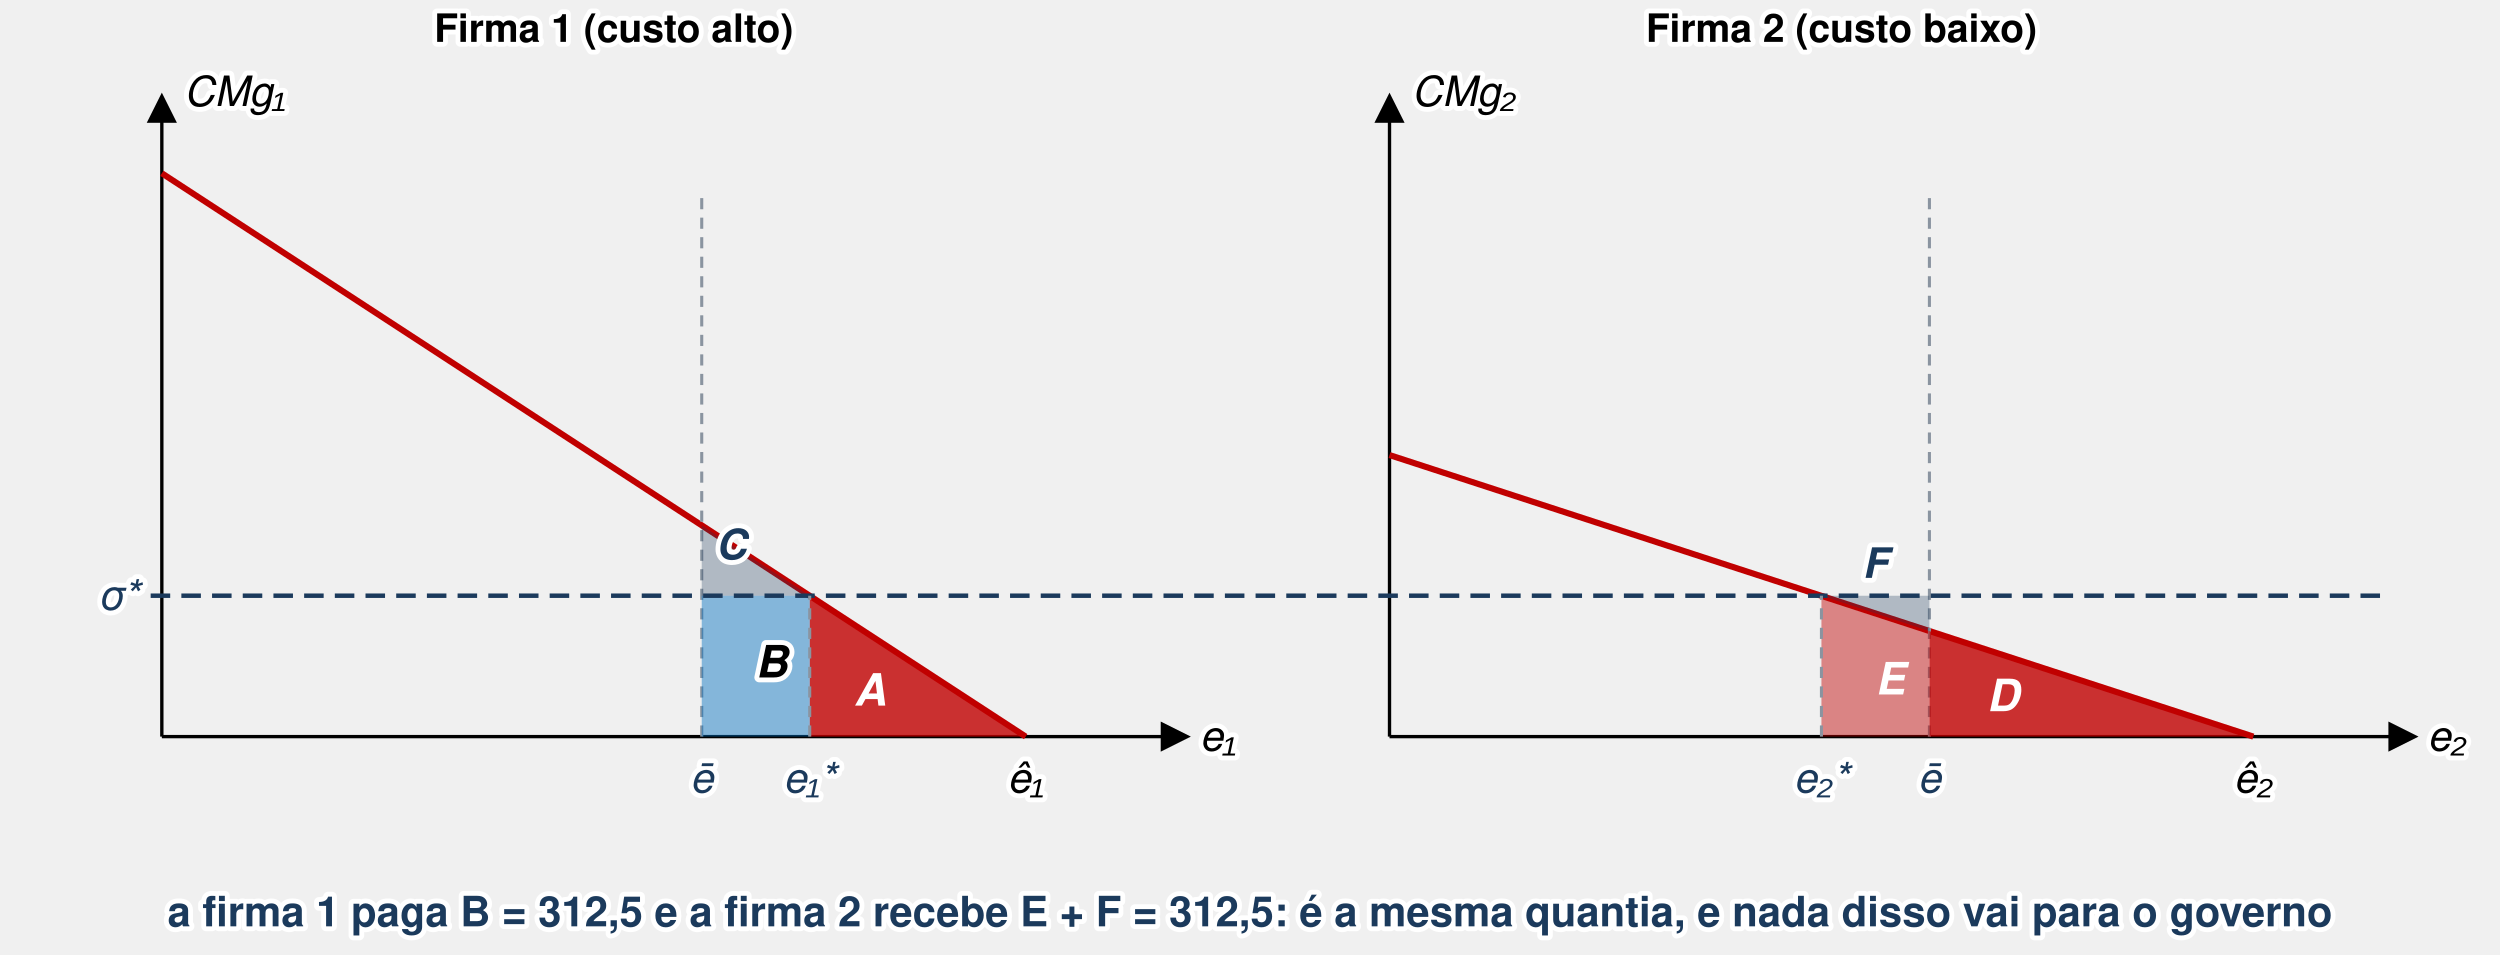
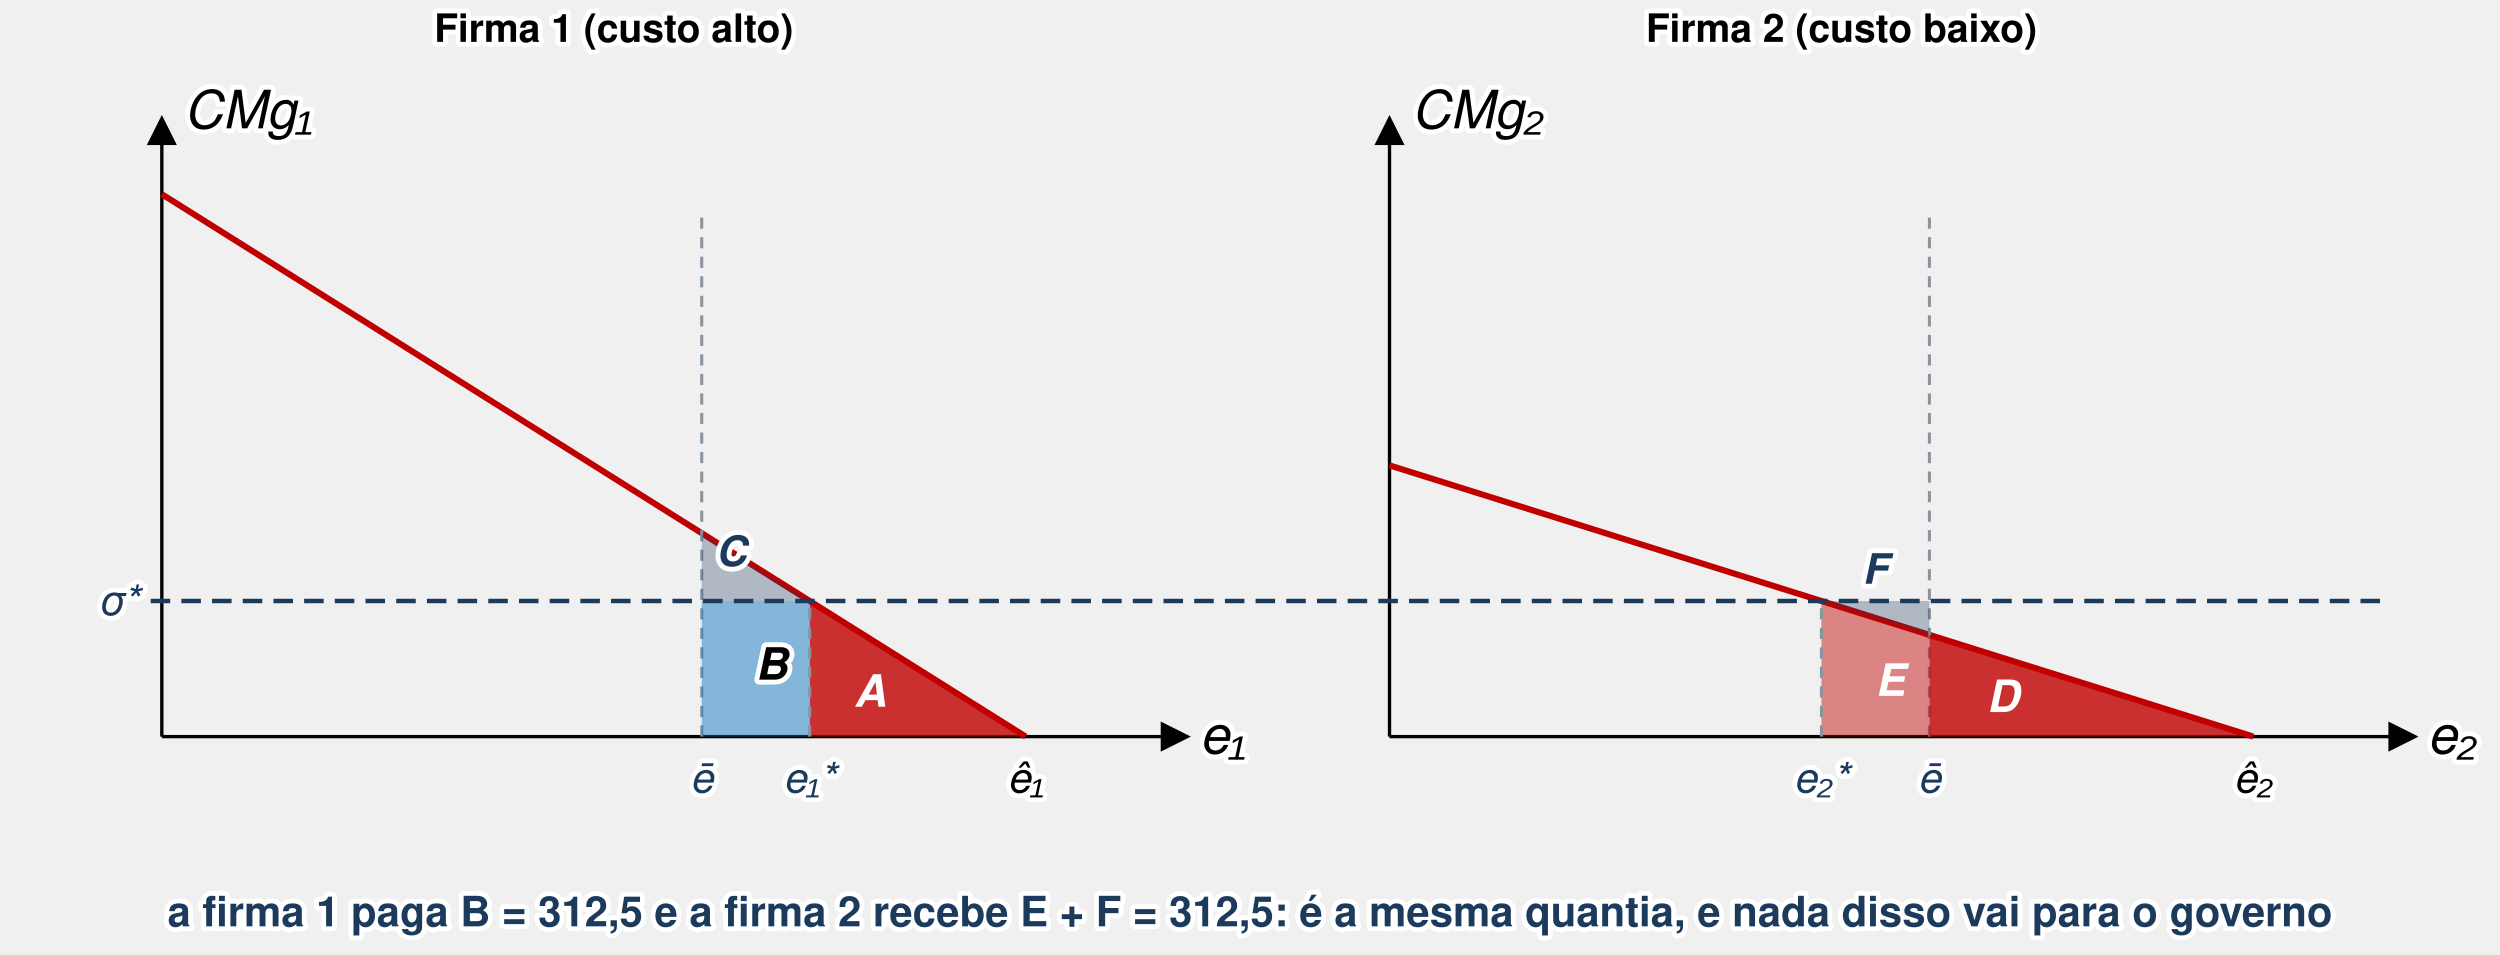
<svg xmlns="http://www.w3.org/2000/svg" width="896" height="342" viewBox="0 0 896 342" role="img" font-family="Source Sans Pro, Helvetica, Arial, sans-serif">
  <defs>
    <marker id="seta" markerWidth="9" markerHeight="9" refX="5" refY="4.5" orient="auto">
      <path d="M0,0 L9,4.5 L0,9 Z" fill="#000000" />
    </marker>
    <marker id="seta-apagada" markerWidth="9" markerHeight="9" refX="5" refY="4.5" orient="auto">
      <path d="M0,0 L9,4.5 L0,9 Z" fill="#c8d0d8" />
    </marker>
  </defs>
  <text x="220.0" y="15.0" font-size="14" fill="#000000" text-anchor="middle" font-weight="600" stroke="#ffffff" stroke-width="3.5" stroke-linejoin="round" paint-order="stroke">Firma 1 (custo alto)</text>
  <text x="660.0" y="15.0" font-size="14" fill="#000000" text-anchor="middle" font-weight="600" stroke="#ffffff" stroke-width="3.5" stroke-linejoin="round" paint-order="stroke">Firma 2 (custo baixo)</text>
-   <line x1="58.0" y1="264.0" x2="58.0" y2="38.0" stroke="#000000" stroke-width="1.2" marker-end="url(#seta)" />
+   <line x1="58.0" y1="264.0" x2="58.0" y2="46.0" stroke="#000000" stroke-width="1.2" marker-end="url(#seta)" />
  <line x1="58.0" y1="264.0" x2="422.0" y2="264.0" stroke="#000000" stroke-width="1.2" marker-end="url(#seta)" />
-   <text x="430.0" y="269.0" font-size="15" fill="#000000" text-anchor="start" font-style="italic" stroke="#ffffff" stroke-width="3.5" stroke-linejoin="round" paint-order="stroke">e₁</text>
-   <text x="66.0" y="38.0" font-size="15" fill="#000000" text-anchor="start" font-style="italic" stroke="#ffffff" stroke-width="3.5" stroke-linejoin="round" paint-order="stroke">CMg₁</text>
-   <line x1="498.0" y1="264.0" x2="498.0" y2="38.0" stroke="#000000" stroke-width="1.2" marker-end="url(#seta)" />
+   <text x="430.0" y="270.0" font-size="19" fill="#000000" text-anchor="start" font-style="italic" stroke="#ffffff" stroke-width="3.5" stroke-linejoin="round" paint-order="stroke">e₁</text>
+   <text x="66.0" y="46.0" font-size="19" fill="#000000" text-anchor="start" font-style="italic" stroke="#ffffff" stroke-width="3.5" stroke-linejoin="round" paint-order="stroke">CMg₁</text>
+   <line x1="498.0" y1="264.0" x2="498.0" y2="46.0" stroke="#000000" stroke-width="1.2" marker-end="url(#seta)" />
  <line x1="498.0" y1="264.0" x2="862.0" y2="264.0" stroke="#000000" stroke-width="1.2" marker-end="url(#seta)" />
-   <text x="870.0" y="269.0" font-size="15" fill="#000000" text-anchor="start" font-style="italic" stroke="#ffffff" stroke-width="3.5" stroke-linejoin="round" paint-order="stroke">e₂</text>
-   <text x="506.0" y="38.0" font-size="15" fill="#000000" text-anchor="start" font-style="italic" stroke="#ffffff" stroke-width="3.5" stroke-linejoin="round" paint-order="stroke">CMg₂</text>
-   <line x1="58.0" y1="62.1" x2="367.6" y2="264.0" stroke="#C00000" stroke-width="2.2" />
-   <line x1="498.0" y1="163.1" x2="807.6" y2="264.0" stroke="#C00000" stroke-width="2.2" />
+   <text x="870.0" y="270.0" font-size="19" fill="#000000" text-anchor="start" font-style="italic" stroke="#ffffff" stroke-width="3.5" stroke-linejoin="round" paint-order="stroke">e₂</text>
+   <text x="506.0" y="46.0" font-size="19" fill="#000000" text-anchor="start" font-style="italic" stroke="#ffffff" stroke-width="3.5" stroke-linejoin="round" paint-order="stroke">CMg₂</text>
+   <line x1="58.0" y1="69.6" x2="367.6" y2="264.0" stroke="#C00000" stroke-width="2.2" />
+   <line x1="498.0" y1="166.8" x2="807.6" y2="264.0" stroke="#C00000" stroke-width="2.2" />
  <text x="367.6" y="284.0" font-size="15" fill="#000000" text-anchor="middle" font-style="italic" stroke="#ffffff" stroke-width="3.5" stroke-linejoin="round" paint-order="stroke">ê₁</text>
  <text x="807.6" y="284.0" font-size="15" fill="#000000" text-anchor="middle" font-style="italic" stroke="#ffffff" stroke-width="3.5" stroke-linejoin="round" paint-order="stroke">ê₂</text>
-   <line x1="251.5" y1="264.0" x2="251.5" y2="70.2" stroke="#8a94a0" stroke-width="1.1" stroke-dasharray="4 3" />
+   <line x1="251.5" y1="264.0" x2="251.5" y2="77.3" stroke="#8a94a0" stroke-width="1.1" stroke-dasharray="4 3" />
  <text x="251.5" y="284.0" font-size="15" fill="#1b3a5c" text-anchor="middle" font-style="italic" stroke="#ffffff" stroke-width="3.5" stroke-linejoin="round" paint-order="stroke">ē</text>
-   <line x1="691.5" y1="264.0" x2="691.5" y2="70.2" stroke="#8a94a0" stroke-width="1.1" stroke-dasharray="4 3" />
+   <line x1="691.5" y1="264.0" x2="691.5" y2="77.3" stroke="#8a94a0" stroke-width="1.1" stroke-dasharray="4 3" />
  <text x="691.5" y="284.0" font-size="15" fill="#1b3a5c" text-anchor="middle" font-style="italic" stroke="#ffffff" stroke-width="3.5" stroke-linejoin="round" paint-order="stroke">ē</text>
-   <path d="M 290.2 264.0 L 367.6 264.0 L 290.2 213.5 Z" fill="#C00000" fill-opacity="0.8" stroke="none" />
-   <path d="M 251.5 264.0 L 290.2 264.0 L 290.2 213.5 L 251.5 213.5 Z" fill="#0070C0" fill-opacity="0.45" stroke="none" />
-   <path d="M 251.5 213.5 L 290.2 213.5 L 251.5 188.3 Z" fill="#1b3a5c" fill-opacity="0.3" stroke="none" />
-   <path d="M 691.5 264.0 L 807.6 264.0 L 691.5 226.2 Z" fill="#C00000" fill-opacity="0.8" stroke="none" />
-   <path d="M 652.8 264.0 L 691.5 264.0 L 691.5 226.2 L 652.8 213.5 Z" fill="#C00000" fill-opacity="0.45" stroke="none" />
-   <path d="M 652.8 213.5 L 691.5 226.2 L 691.5 213.5 Z" fill="#1b3a5c" fill-opacity="0.3" stroke="none" />
-   <line x1="54.0" y1="213.5" x2="854.0" y2="213.5" stroke="#1b3a5c" stroke-width="1.6" stroke-dasharray="7 4" />
-   <text x="50.0" y="218.5" font-size="15" fill="#1b3a5c" text-anchor="end" font-style="italic" stroke="#ffffff" stroke-width="3.5" stroke-linejoin="round" paint-order="stroke">σ*</text>
-   <line x1="290.2" y1="264.0" x2="290.2" y2="213.5" stroke="#8a94a0" stroke-width="1.1" stroke-dasharray="4 3" />
+   <path d="M 290.2 264.0 L 367.6 264.0 L 290.2 215.4 Z" fill="#C00000" fill-opacity="0.8" stroke="none" />
+   <path d="M 251.5 264.0 L 290.2 264.0 L 290.2 215.4 L 251.5 215.4 Z" fill="#0070C0" fill-opacity="0.45" stroke="none" />
+   <path d="M 251.5 215.4 L 290.2 215.4 L 251.5 191.1 Z" fill="#1b3a5c" fill-opacity="0.3" stroke="none" />
+   <path d="M 691.5 264.0 L 807.6 264.0 L 691.5 227.5 Z" fill="#C00000" fill-opacity="0.8" stroke="none" />
+   <path d="M 652.8 264.0 L 691.5 264.0 L 691.5 227.5 L 652.8 215.4 Z" fill="#C00000" fill-opacity="0.45" stroke="none" />
+   <path d="M 652.8 215.4 L 691.5 227.5 L 691.5 215.4 Z" fill="#1b3a5c" fill-opacity="0.3" stroke="none" />
+   <line x1="54.0" y1="215.4" x2="854.0" y2="215.4" stroke="#1b3a5c" stroke-width="1.6" stroke-dasharray="7 4" />
+   <text x="50.0" y="220.4" font-size="15" fill="#1b3a5c" text-anchor="end" font-style="italic" stroke="#ffffff" stroke-width="3.5" stroke-linejoin="round" paint-order="stroke">σ*</text>
+   <line x1="290.2" y1="264.0" x2="290.2" y2="215.4" stroke="#8a94a0" stroke-width="1.1" stroke-dasharray="4 3" />
  <text x="290.2" y="284.0" font-size="15" fill="#1b3a5c" text-anchor="middle" font-style="italic" stroke="#ffffff" stroke-width="3.5" stroke-linejoin="round" paint-order="stroke">e₁*</text>
-   <line x1="652.8" y1="264.0" x2="652.8" y2="213.5" stroke="#8a94a0" stroke-width="1.1" stroke-dasharray="4 3" />
+   <line x1="652.8" y1="264.0" x2="652.8" y2="215.4" stroke="#8a94a0" stroke-width="1.1" stroke-dasharray="4 3" />
  <text x="652.8" y="284.0" font-size="15" fill="#1b3a5c" text-anchor="middle" font-style="italic" stroke="#ffffff" stroke-width="3.5" stroke-linejoin="round" paint-order="stroke">e₂*</text>
-   <text x="311.8" y="252.9" font-size="16" fill="#ffffff" text-anchor="middle" font-style="italic" font-weight="600">A</text>
-   <text x="270.8" y="242.8" font-size="16" fill="#000000" text-anchor="start" font-style="italic" font-weight="600" stroke="#ffffff" stroke-width="3.5" stroke-linejoin="round" paint-order="stroke">B</text>
-   <text x="262.0" y="200.4" font-size="15" fill="#1b3a5c" text-anchor="middle" font-style="italic" font-weight="600" stroke="#ffffff" stroke-width="3.5" stroke-linejoin="round" paint-order="stroke">C</text>
-   <text x="717.8" y="254.9" font-size="16" fill="#ffffff" text-anchor="middle" font-style="italic" font-weight="600">D</text>
-   <text x="672.1" y="248.9" font-size="16" fill="#ffffff" text-anchor="start" font-style="italic" font-weight="600">E</text>
-   <text x="672.1" y="207.1" font-size="15" fill="#1b3a5c" text-anchor="middle" font-style="italic" font-weight="600" stroke="#ffffff" stroke-width="3.5" stroke-linejoin="round" paint-order="stroke">F</text>
+   <text x="311.8" y="253.3" font-size="16" fill="#ffffff" text-anchor="middle" font-style="italic" font-weight="600">A</text>
+   <text x="270.8" y="243.6" font-size="16" fill="#000000" text-anchor="start" font-style="italic" font-weight="600" stroke="#ffffff" stroke-width="3.5" stroke-linejoin="round" paint-order="stroke">B</text>
+   <text x="262.0" y="202.8" font-size="15" fill="#1b3a5c" text-anchor="middle" font-style="italic" font-weight="600" stroke="#ffffff" stroke-width="3.5" stroke-linejoin="round" paint-order="stroke">C</text>
+   <text x="717.8" y="255.2" font-size="16" fill="#ffffff" text-anchor="middle" font-style="italic" font-weight="600">D</text>
+   <text x="672.1" y="249.4" font-size="16" fill="#ffffff" text-anchor="start" font-style="italic" font-weight="600">E</text>
+   <text x="672.1" y="209.2" font-size="15" fill="#1b3a5c" text-anchor="middle" font-style="italic" font-weight="600" stroke="#ffffff" stroke-width="3.5" stroke-linejoin="round" paint-order="stroke">F</text>
  <text x="448.0" y="332.0" font-size="15" fill="#1b3a5c" text-anchor="middle" font-weight="600" stroke="#ffffff" stroke-width="3.5" stroke-linejoin="round" paint-order="stroke">a firma 1 paga B = 312,5 e a firma 2 recebe E + F = 312,5: é a mesma quantia, e nada disso vai para o governo</text>
</svg>
